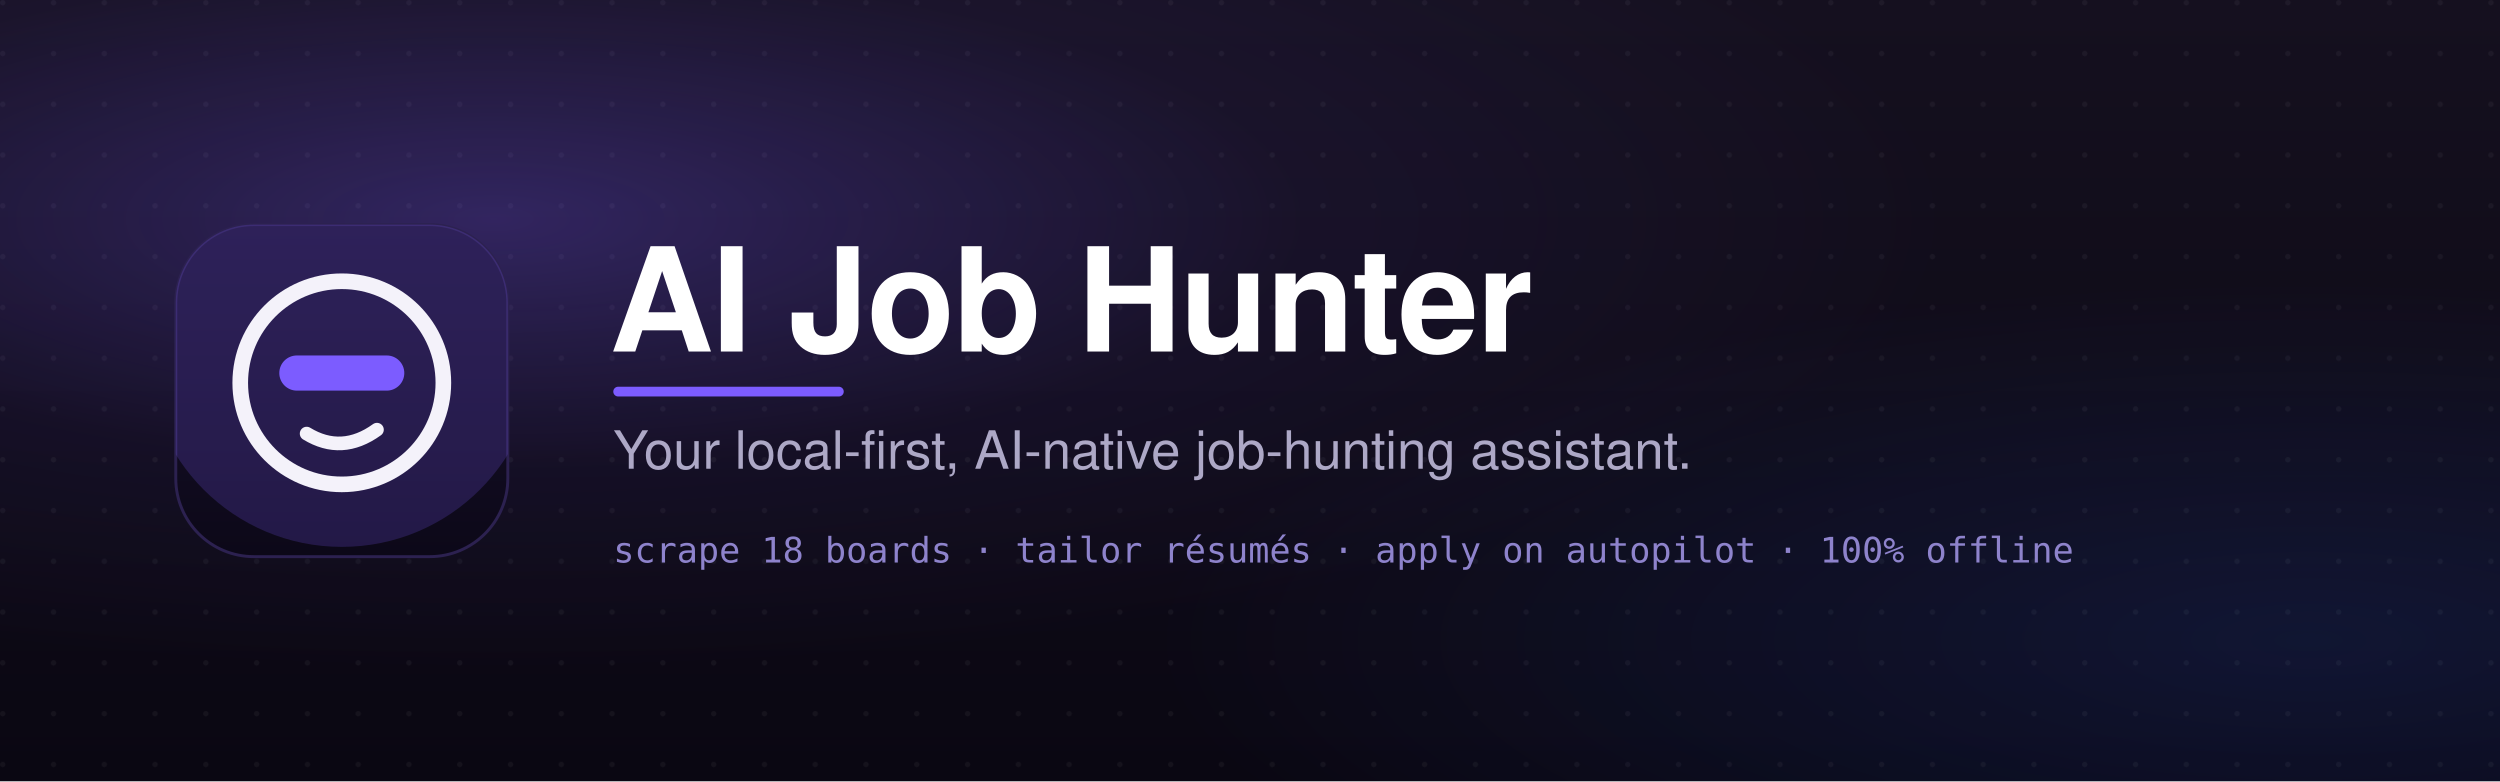
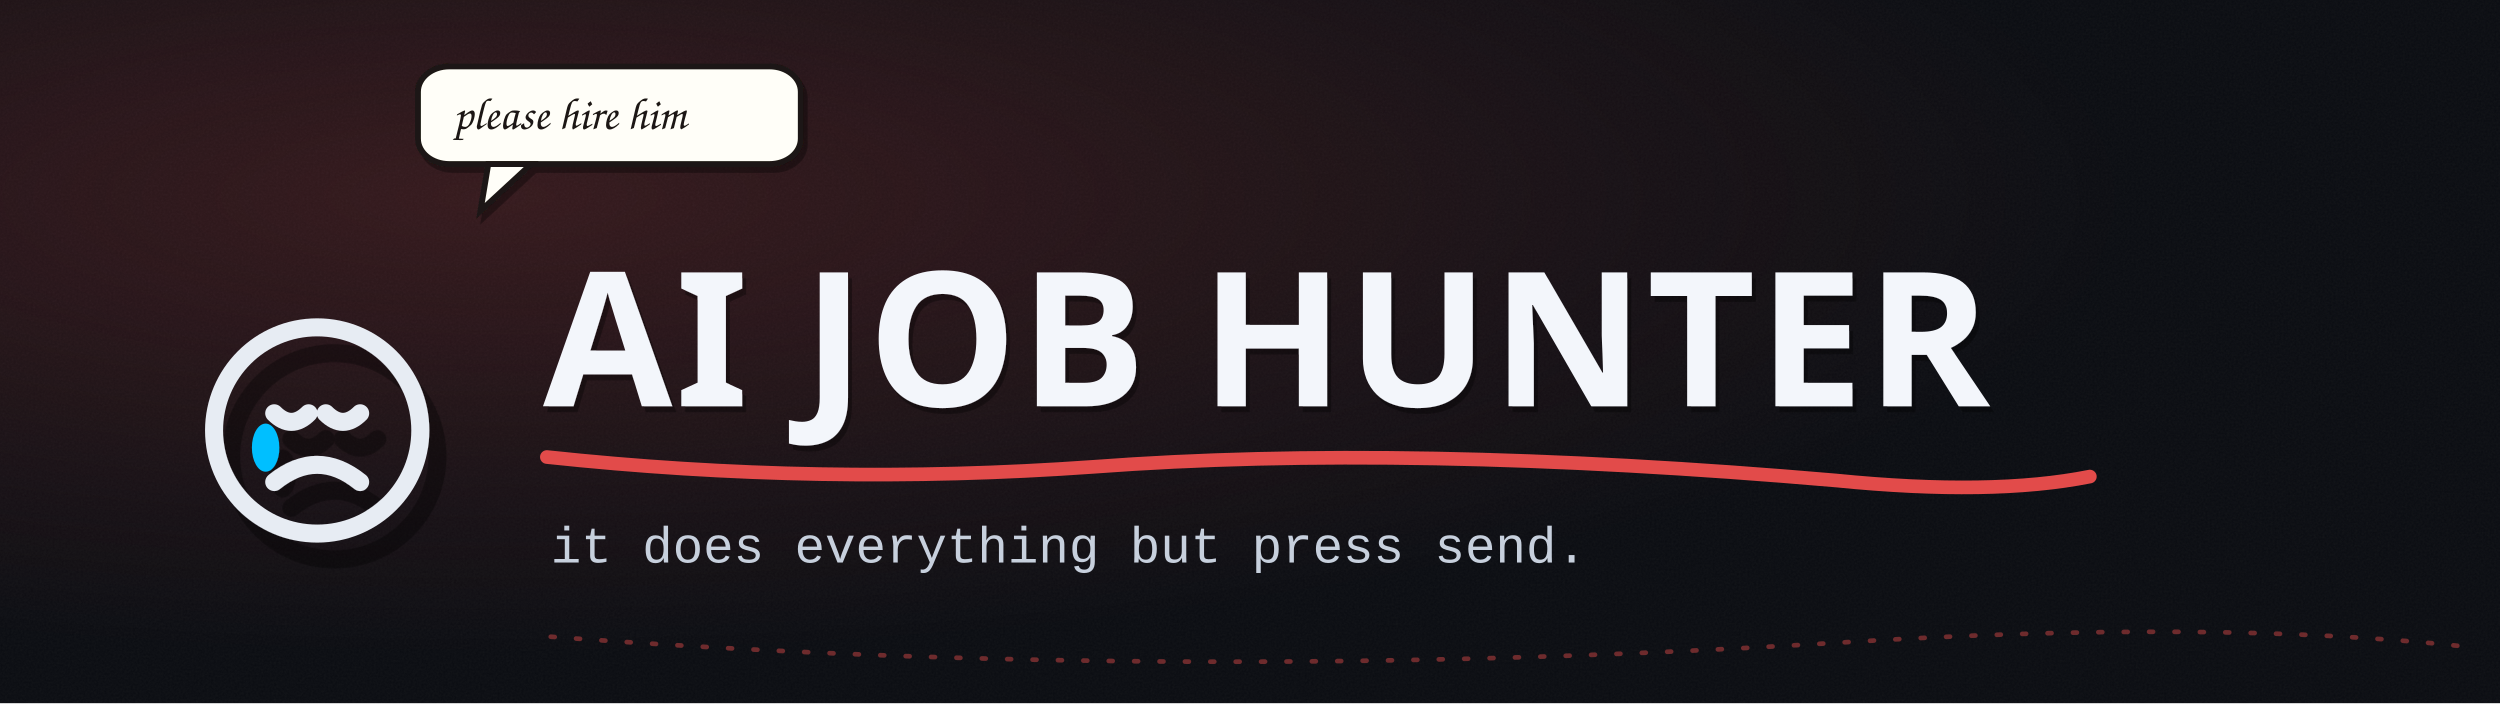
- <svg xmlns="http://www.w3.org/2000/svg" width="1280" height="400" viewBox="0 0 1280 400">
+ <svg xmlns="http://www.w3.org/2000/svg" viewBox="0 0 1280 360" width="1280" height="360" role="img" aria-label="AI Job Hunter — it does everything but press send">
  <defs>
-     <linearGradient id="bg" x1="0" y1="0" x2="0" y2="1">
-       <stop offset="0%" stop-color="#15101F" />
-       <stop offset="100%" stop-color="#0A0712" />
-     </linearGradient>
-     <radialGradient id="glow" cx="20%" cy="28%" r="58%">
-       <stop offset="0%" stop-color="#7C5CFF" stop-opacity="0.30" />
-       <stop offset="55%" stop-color="#7C5CFF" stop-opacity="0.06" />
-       <stop offset="100%" stop-color="#7C5CFF" stop-opacity="0" />
+     <radialGradient id="glow" cx="20%" cy="28%" r="65%">
+       <stop offset="0%" stop-color="#e24b4a" stop-opacity="0.20" />
+       <stop offset="100%" stop-color="#e24b4a" stop-opacity="0" />
    </radialGradient>
-     <radialGradient id="glow2" cx="92%" cy="82%" r="46%">
-       <stop offset="0%" stop-color="#2E6BFF" stop-opacity="0.13" />
-       <stop offset="100%" stop-color="#2E6BFF" stop-opacity="0" />
-     </radialGradient>
-     <pattern id="dots" width="26" height="26" patternUnits="userSpaceOnUse">
-       <circle cx="1.4" cy="1.4" r="1.4" fill="#FFFFFF" opacity="0.045" />
-     </pattern>
-     <linearGradient id="tile" x1="0" y1="0" x2="0" y2="1">
-       <stop offset="0%" stop-color="#1A1330" />
-       <stop offset="100%" stop-color="#0C0818" />
-     </linearGradient>
-     <clipPath id="tileclip">
-       <rect x="90" y="115" width="170" height="170" rx="40" />
-     </clipPath>
+     <filter id="grain">
+       <feTurbulence type="fractalNoise" baseFrequency="0.9" numOctaves="2" stitchTiles="stitch" />
+       <feColorMatrix type="saturate" values="0" />
+     </filter>
+     <filter id="ink" x="-30%" y="-30%" width="160%" height="160%">
+       <feDropShadow dx="2" dy="3" stdDeviation="0" flood-color="#000" flood-opacity="0.35" />
+     </filter>
  </defs>
-   <rect width="1280" height="400" fill="url(#bg)" />
-   <rect width="1280" height="400" fill="url(#dots)" />
-   <rect width="1280" height="400" fill="url(#glow)" />
-   <rect width="1280" height="400" fill="url(#glow2)" />
-   <rect x="90" y="115" width="170" height="170" rx="40" fill="url(#tile)" stroke="#2C2150" stroke-width="1.5" />
-   <g clip-path="url(#tileclip)">
-     <circle cx="175" cy="180" r="100" fill="#7C5CFF" opacity="0.2" />
+   <rect width="1280" height="360" fill="#0a0c11" />
+   <rect width="1280" height="360" fill="url(#glow)" />
+   <rect width="1280" height="360" filter="url(#grain)" opacity="0.05" />
+   <g filter="url(#ink)">
+     <rect x="214" y="34" width="196" height="50" rx="16" ry="13" fill="#fffef8" stroke="#1c1812" stroke-width="3" />
+     <path d="M250 84 l-4 24 l26 -24 z" fill="#fffef8" stroke="#1c1812" stroke-width="3" />
+     <text x="232" y="66" font-family="'Patrick Hand','Comic Sans MS',cursive" font-size="23" fill="#1c1812">please hire him</text>
  </g>
-   <circle cx="175" cy="196" r="52" fill="none" stroke="#F4F2FA" stroke-width="8" />
-   <rect x="143" y="182" width="64" height="18" rx="9" fill="#7C5CFF" />
-   <path d="M157 222 q18 11 36 -2" fill="none" stroke="#F4F2FA" stroke-width="7" stroke-linecap="round" />
-   <text x="312" y="180" font-family="'Segoe UI', system-ui, -apple-system, Helvetica, Arial, sans-serif" font-size="74" font-weight="700" fill="#FFFFFF" letter-spacing="-1">AI Job Hunter</text>
-   <rect x="314" y="198" width="118" height="5" rx="2.5" fill="#7C5CFF" />
-   <text x="314" y="240" font-family="'Segoe UI', system-ui, -apple-system, Helvetica, Arial, sans-serif" font-size="27" fill="#ADA8C6">Your local-first, AI-native job-hunting assistant.</text>
-   <text x="314" y="288" font-family="'SF Mono','Consolas','DejaVu Sans Mono',monospace" font-size="18" fill="#8E83CC">scrape 18 boards · tailor résumés · apply on autopilot · 100% offline</text>
+   <g transform="translate(92,150) scale(4.4)" fill="none" stroke="#e7ecf3" stroke-width="2.1" stroke-linecap="round" stroke-linejoin="round" filter="url(#ink)">
+     <circle cx="16" cy="16" r="12" />
+     <path d="M11 14 q2 2 4 0 M17 14 q2 2 4 0 M11 22 q5 -4 10 0" />
+     <ellipse cx="10" cy="18" rx="1.6" ry="2.8" fill="deepskyblue" stroke="none" />
+   </g>
+   <text x="278" y="208" font-family="'Anton','Arial Narrow',Impact,sans-serif" font-weight="800" font-size="96" letter-spacing="1.5" fill="#f3f6fb" filter="url(#ink)">AI JOB HUNTER</text>
+   <path d="M280 234 q140 15 280 5 q160 -12 380 7 q80 8 130 -2" fill="none" stroke="#e24b4a" stroke-width="7" stroke-linecap="round" />
+   <text x="282" y="288" font-family="'Space Mono','Courier New',monospace" font-size="26" fill="#c7d0dd">it does everything but press send.</text>
+   <path d="M282 326 q320 24 660 3 q190 -12 320 2" fill="none" stroke="#e24b4a" stroke-width="2.4" stroke-dasharray="2 11" stroke-linecap="round" opacity="0.45" />
</svg>
